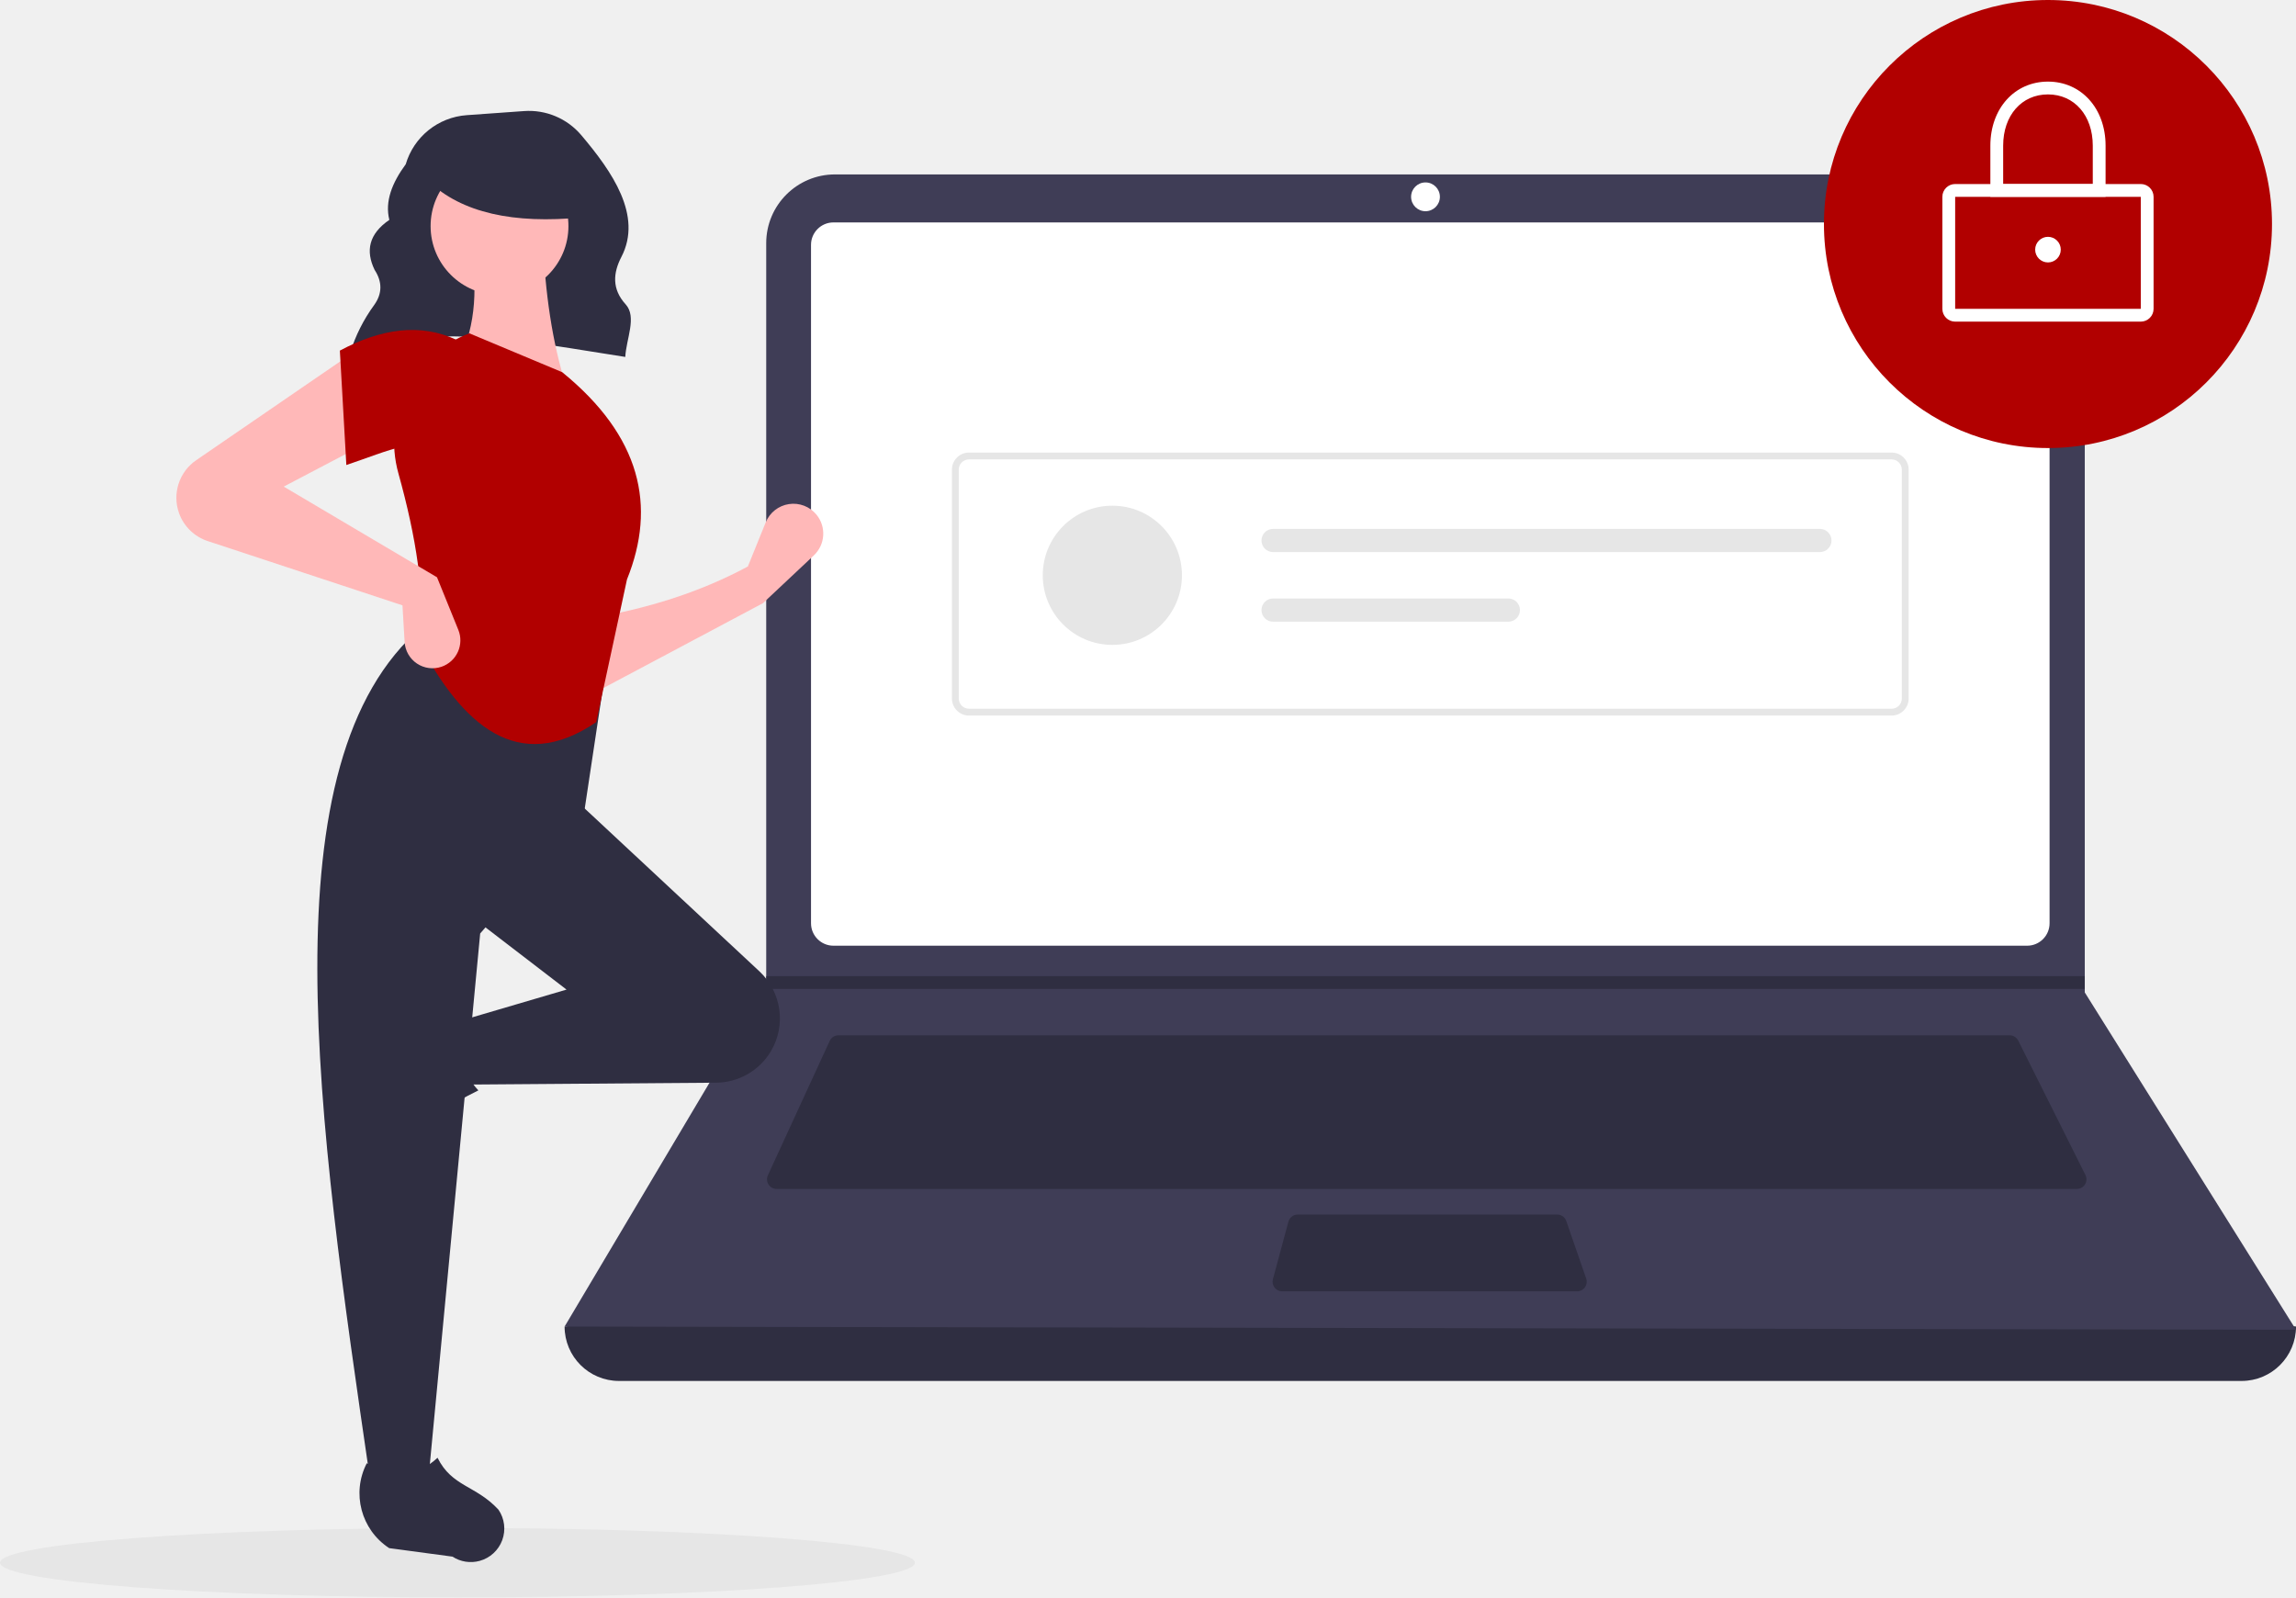
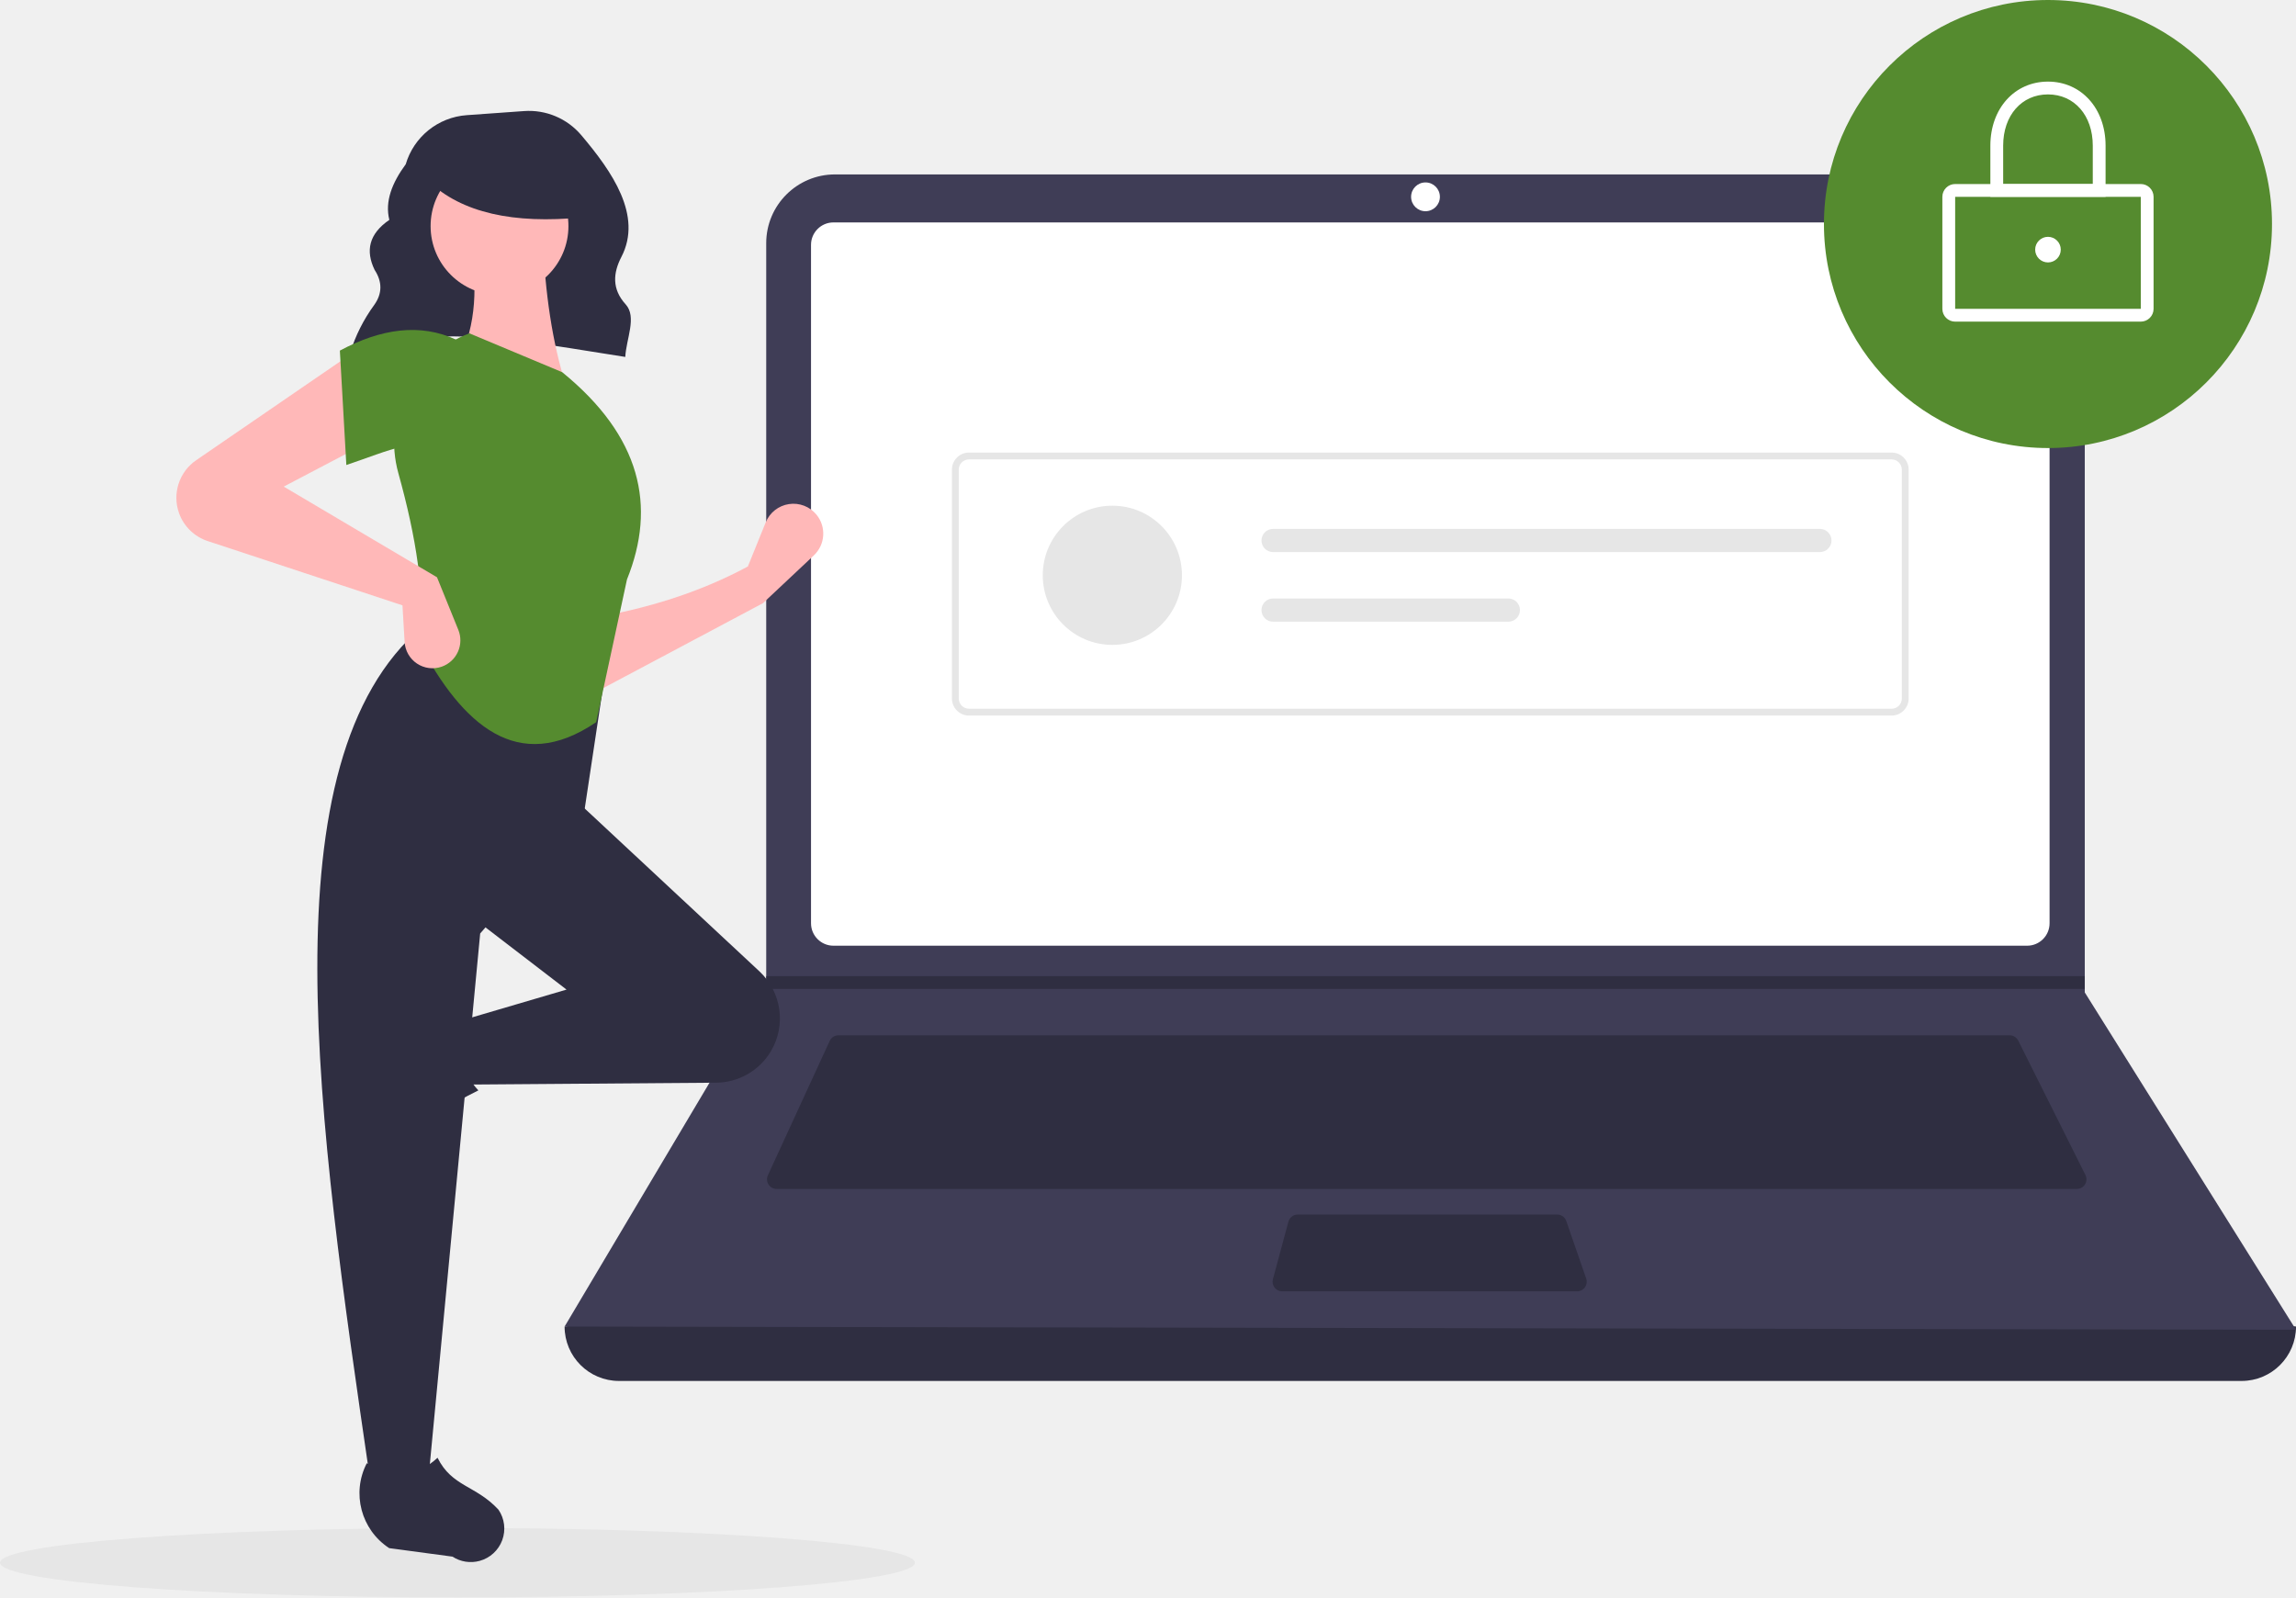
<svg xmlns="http://www.w3.org/2000/svg" data-name="Layer 1" width="793" height="551.732" viewBox="0 0 793 551.732">
  <ellipse cx="158" cy="539.732" rx="158" ry="12" fill="#e6e6e6" />
  <path d="M324.272,296.554c27.497-11.695,61.744-4.285,95.191.858.311-6.228,4.084-13.808.132-18.153-4.801-5.279-4.359-10.825-1.47-16.404,7.388-14.265-3.197-29.444-13.884-42.065a23.669,23.669,0,0,0-19.755-8.292l-19.797,1.414A23.709,23.709,0,0,0,343.635,230.859v0c-4.727,6.429-7.257,12.841-5.664,19.219-7.081,4.839-8.27,10.68-5.089,17.264,2.698,4.146,2.669,8.182-.123,12.106a55.891,55.891,0,0,0-8.31,16.506Z" transform="translate(-203.5 -174.1342)" fill="#2f2e41" />
  <path d="M977.709,651.097H417.291A18.791,18.791,0,0,1,398.5,632.306h0q304.727-35.415,598,0h0A18.791,18.791,0,0,1,977.709,651.097Z" transform="translate(-203.5 -174.1342)" fill="#2f2e41" />
  <path d="M996.5,633.412l-598-1.105,69.306-116.616.332-.553V258.131a23.752,23.752,0,0,1,23.754-23.754H899.792a23.752,23.752,0,0,1,23.754,23.754V516.906Z" transform="translate(-203.5 -174.1342)" fill="#3f3d56" />
  <path d="M491.35,250.957a7.746,7.746,0,0,0-7.738,7.738V493.031a7.747,7.747,0,0,0,7.738,7.738H903.65a7.747,7.747,0,0,0,7.738-7.738V258.694a7.747,7.747,0,0,0-7.738-7.738Z" transform="translate(-203.5 -174.1342)" fill="#fff" />
  <path d="M493.078,531.718a3.325,3.325,0,0,0-3.013,1.93l-21.355,46.425a3.316,3.316,0,0,0,3.012,4.702H920.814a3.316,3.316,0,0,0,2.965-4.799L900.567,533.551a3.299,3.299,0,0,0-2.965-1.833Z" transform="translate(-203.5 -174.1342)" fill="#2f2e41" />
  <circle cx="492.342" cy="67.98" r="4.974" fill="#fff" />
  <path d="M651.7,593.619a3.321,3.321,0,0,0-3.202,2.454l-5.357,19.896a3.316,3.316,0,0,0,3.202,4.179h101.874a3.315,3.315,0,0,0,3.133-4.401l-6.887-19.896a3.318,3.318,0,0,0-3.134-2.231Z" transform="translate(-203.5 -174.1342)" fill="#2f2e41" />
  <polygon points="720.046 337.135 720.046 341.556 264.306 341.556 264.649 341.004 264.649 337.135 720.046 337.135" fill="#2f2e41" />
-   <circle cx="707.335" cy="77.375" r="77.375" fill="#b10000" />
+   <circle cx="707.335" cy="77.375" r="77.375" fill="#558b2f" />
  <path d="M942.89,285.223H878.779a4.426,4.426,0,0,1-4.421-4.421V242.114a4.426,4.426,0,0,1,4.421-4.421H942.89a4.426,4.426,0,0,1,4.421,4.421v38.688A4.426,4.426,0,0,1,942.89,285.223Zm-64.111-43.109v38.688h64.114L942.89,242.114Z" transform="translate(-203.5 -174.1342)" fill="#fff" />
  <path d="M930.731,242.114h-39.793V224.428c0-12.81,8.368-22.107,19.896-22.107s19.896,9.297,19.896,22.107Zm-35.372-4.421h30.95V224.428c0-10.413-6.363-17.686-15.475-17.686s-15.475,7.273-15.475,17.686Z" transform="translate(-203.5 -174.1342)" fill="#fff" />
  <circle cx="707.335" cy="86.218" r="4.421" fill="#fff" />
  <path d="M856.82,421.284H538.18a5.908,5.908,0,0,1-5.901-5.901V336.342a5.908,5.908,0,0,1,5.901-5.901H856.82a5.908,5.908,0,0,1,5.901,5.901V415.383A5.908,5.908,0,0,1,856.82,421.284Zm-318.64-88.482a3.544,3.544,0,0,0-3.54,3.54V415.383a3.544,3.544,0,0,0,3.54,3.54H856.82a3.544,3.544,0,0,0,3.54-3.54V336.342a3.544,3.544,0,0,0-3.54-3.54Z" transform="translate(-203.5 -174.1342)" fill="#e6e6e6" />
  <circle cx="384.19" cy="198.695" r="24.036" fill="#e6e6e6" />
  <path d="M643.203,356.805a4.006,4.006,0,1,0,0,8.012H832.061a4.006,4.006,0,0,0,0-8.012Z" transform="translate(-203.5 -174.1342)" fill="#e6e6e6" />
  <path d="M643.203,380.842a4.006,4.006,0,1,0,0,8.012H724.469a4.006,4.006,0,1,0,0-8.012Z" transform="translate(-203.5 -174.1342)" fill="#e6e6e6" />
  <path d="M467.022,382.462,408.119,413.778l-.746-26.096c19.226-3.209,37.517-8.797,54.429-17.895l6.16-15.22a10.318,10.318,0,0,1,17.536-2.678l0,0a10.318,10.318,0,0,1-.908,14.069Z" transform="translate(-203.5 -174.1342)" fill="#ffb8b8" />
  <path d="M323.098,563.267v0a11.574,11.574,0,0,1,1.469-9.363l12.939-19.858a22.612,22.612,0,0,1,29.335-7.739h0c-5.438,9.256-4.68,17.377,1.878,24.434a117.631,117.631,0,0,0-27.936,19.045A11.574,11.574,0,0,1,323.098,563.267Z" transform="translate(-203.5 -174.1342)" fill="#2f2e41" />
  <path d="M469.705,537.303l0,0a22.203,22.203,0,0,1-18.871,10.779l-85.96.651-3.728-21.623,38.026-11.184-32.061-24.605L402.154,450.313l63.65,59.324A22.203,22.203,0,0,1,469.705,537.303Z" transform="translate(-203.5 -174.1342)" fill="#2f2e41" />
  <path d="M351.453,685.179H331.321c-18.075-123.898-36.474-248.142,17.895-294.515l64.122,10.439L405.136,455.532l-35.789,41.008Z" transform="translate(-203.5 -174.1342)" fill="#2f2e41" />
  <path d="M369.149,713.246h0a11.574,11.574,0,0,1-9.363-1.469l-21.859-2.938a22.612,22.612,0,0,1-7.741-29.335v0c9.257,5.437,17.377,4.679,24.434-1.879,4.986,10.067,13.201,9.453,21.047,17.935A11.574,11.574,0,0,1,369.149,713.246Z" transform="translate(-203.5 -174.1342)" fill="#2f2e41" />
  <path d="M399.172,307.902l-37.28-8.947c6.192-12.674,6.702-26.776,3.728-41.754l25.351-.746C391.764,275.08,394.167,292.481,399.172,307.902Z" transform="translate(-203.5 -174.1342)" fill="#ffb8b8" />
-   <path d="M409.418,423.552c-27.139,18.493-46.314.633-60.947-26.923,2.033-16.862-1.259-37.041-7.357-58.966a40.138,40.138,0,0,1,24.506-48.401h0l32.061,13.421c27.224,22.19,32.582,46.227,22.368,71.578Z" transform="translate(-203.5 -174.1342)" fill="#b10000" />
+   <path d="M409.418,423.552c-27.139,18.493-46.314.633-60.947-26.923,2.033-16.862-1.259-37.041-7.357-58.966a40.138,40.138,0,0,1,24.506-48.401h0l32.061,13.421c27.224,22.19,32.582,46.227,22.368,71.578Z" transform="translate(-203.5 -174.1342)" fill="#558b2f" />
  <path d="M331.321,326.542,301.497,342.2l52.938,31.316,7.366,18.17a9.637,9.637,0,0,1-5.789,12.731h0a9.637,9.637,0,0,1-12.762-8.544l-.745-12.663-67.284-22.204a15.733,15.733,0,0,1-9.873-9.611v0a15.733,15.733,0,0,1,5.903-18.303l54.105-37.118Z" transform="translate(-203.5 -174.1342)" fill="#ffb8b8" />
-   <path d="M361.146,329.524c-12.439-5.451-23.749.47-38.026,5.219l-2.237-39.517c14.176-7.556,27.692-9.593,40.263-3.728Z" transform="translate(-203.5 -174.1342)" fill="#b10000" />
+   <path d="M361.146,329.524c-12.439-5.451-23.749.47-38.026,5.219l-2.237-39.517c14.176-7.556,27.692-9.593,40.263-3.728Z" transform="translate(-203.5 -174.1342)" fill="#558b2f" />
  <circle cx="172.525" cy="78.093" r="23.802" fill="#ffb8b8" />
  <path d="M404.5,249.224c-23.566,2.308-41.523-1.546-53-12.52v-8.838h51Z" transform="translate(-203.5 -174.1342)" fill="#2f2e41" />
</svg>
